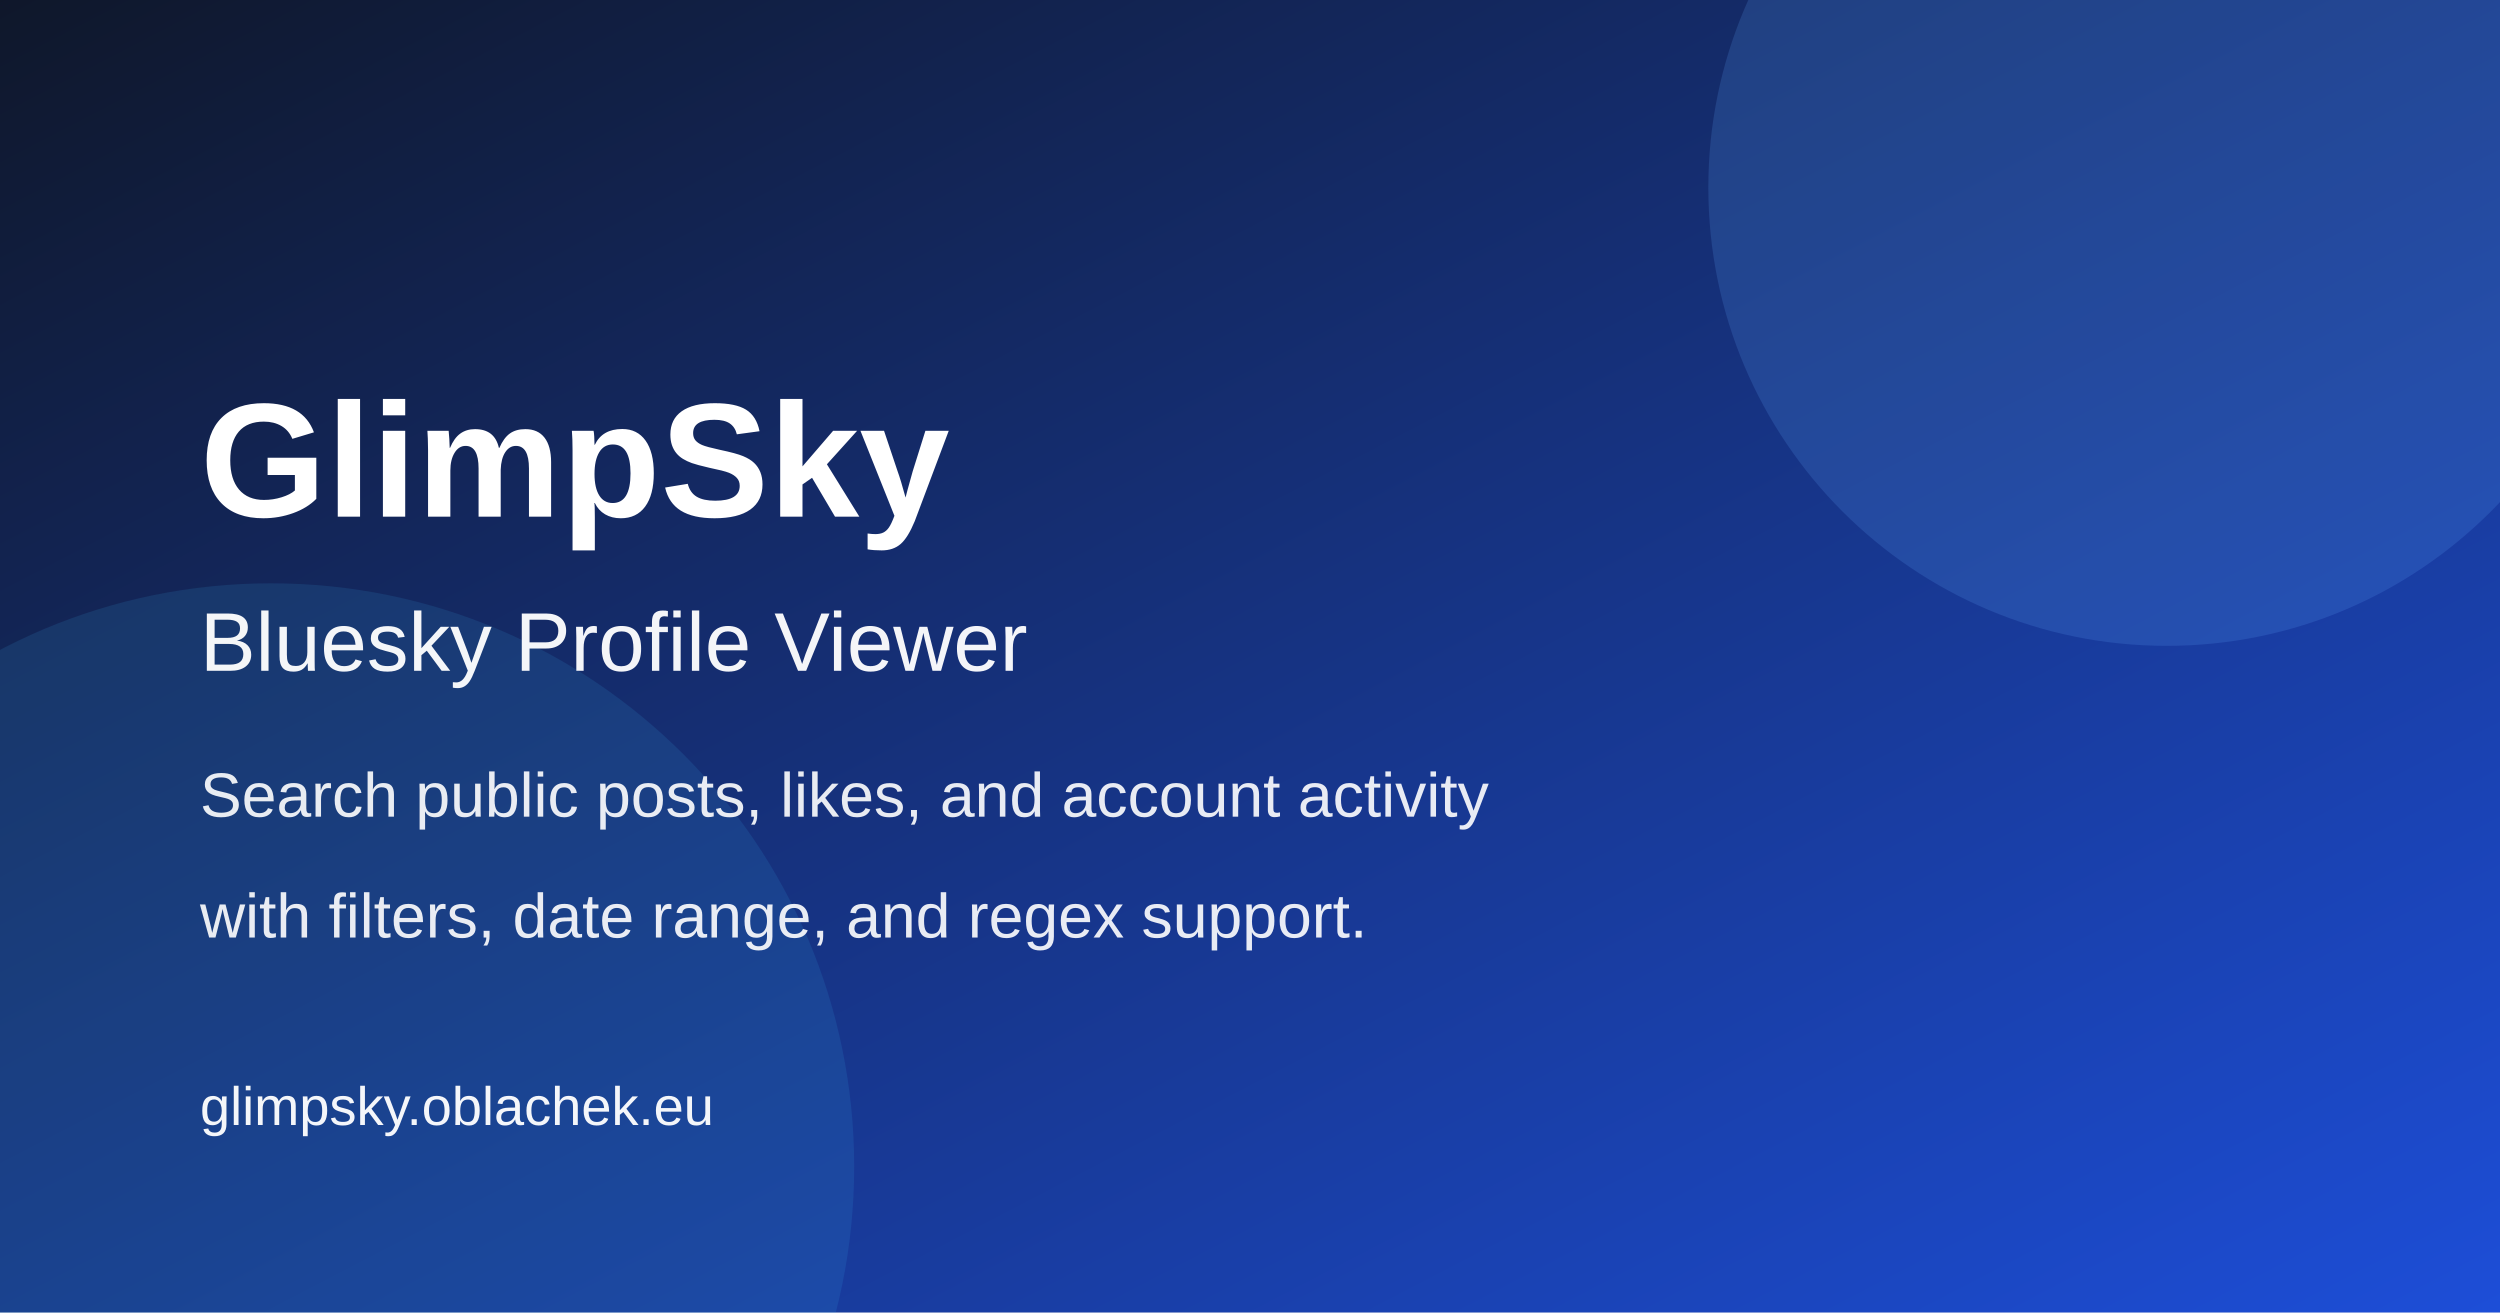
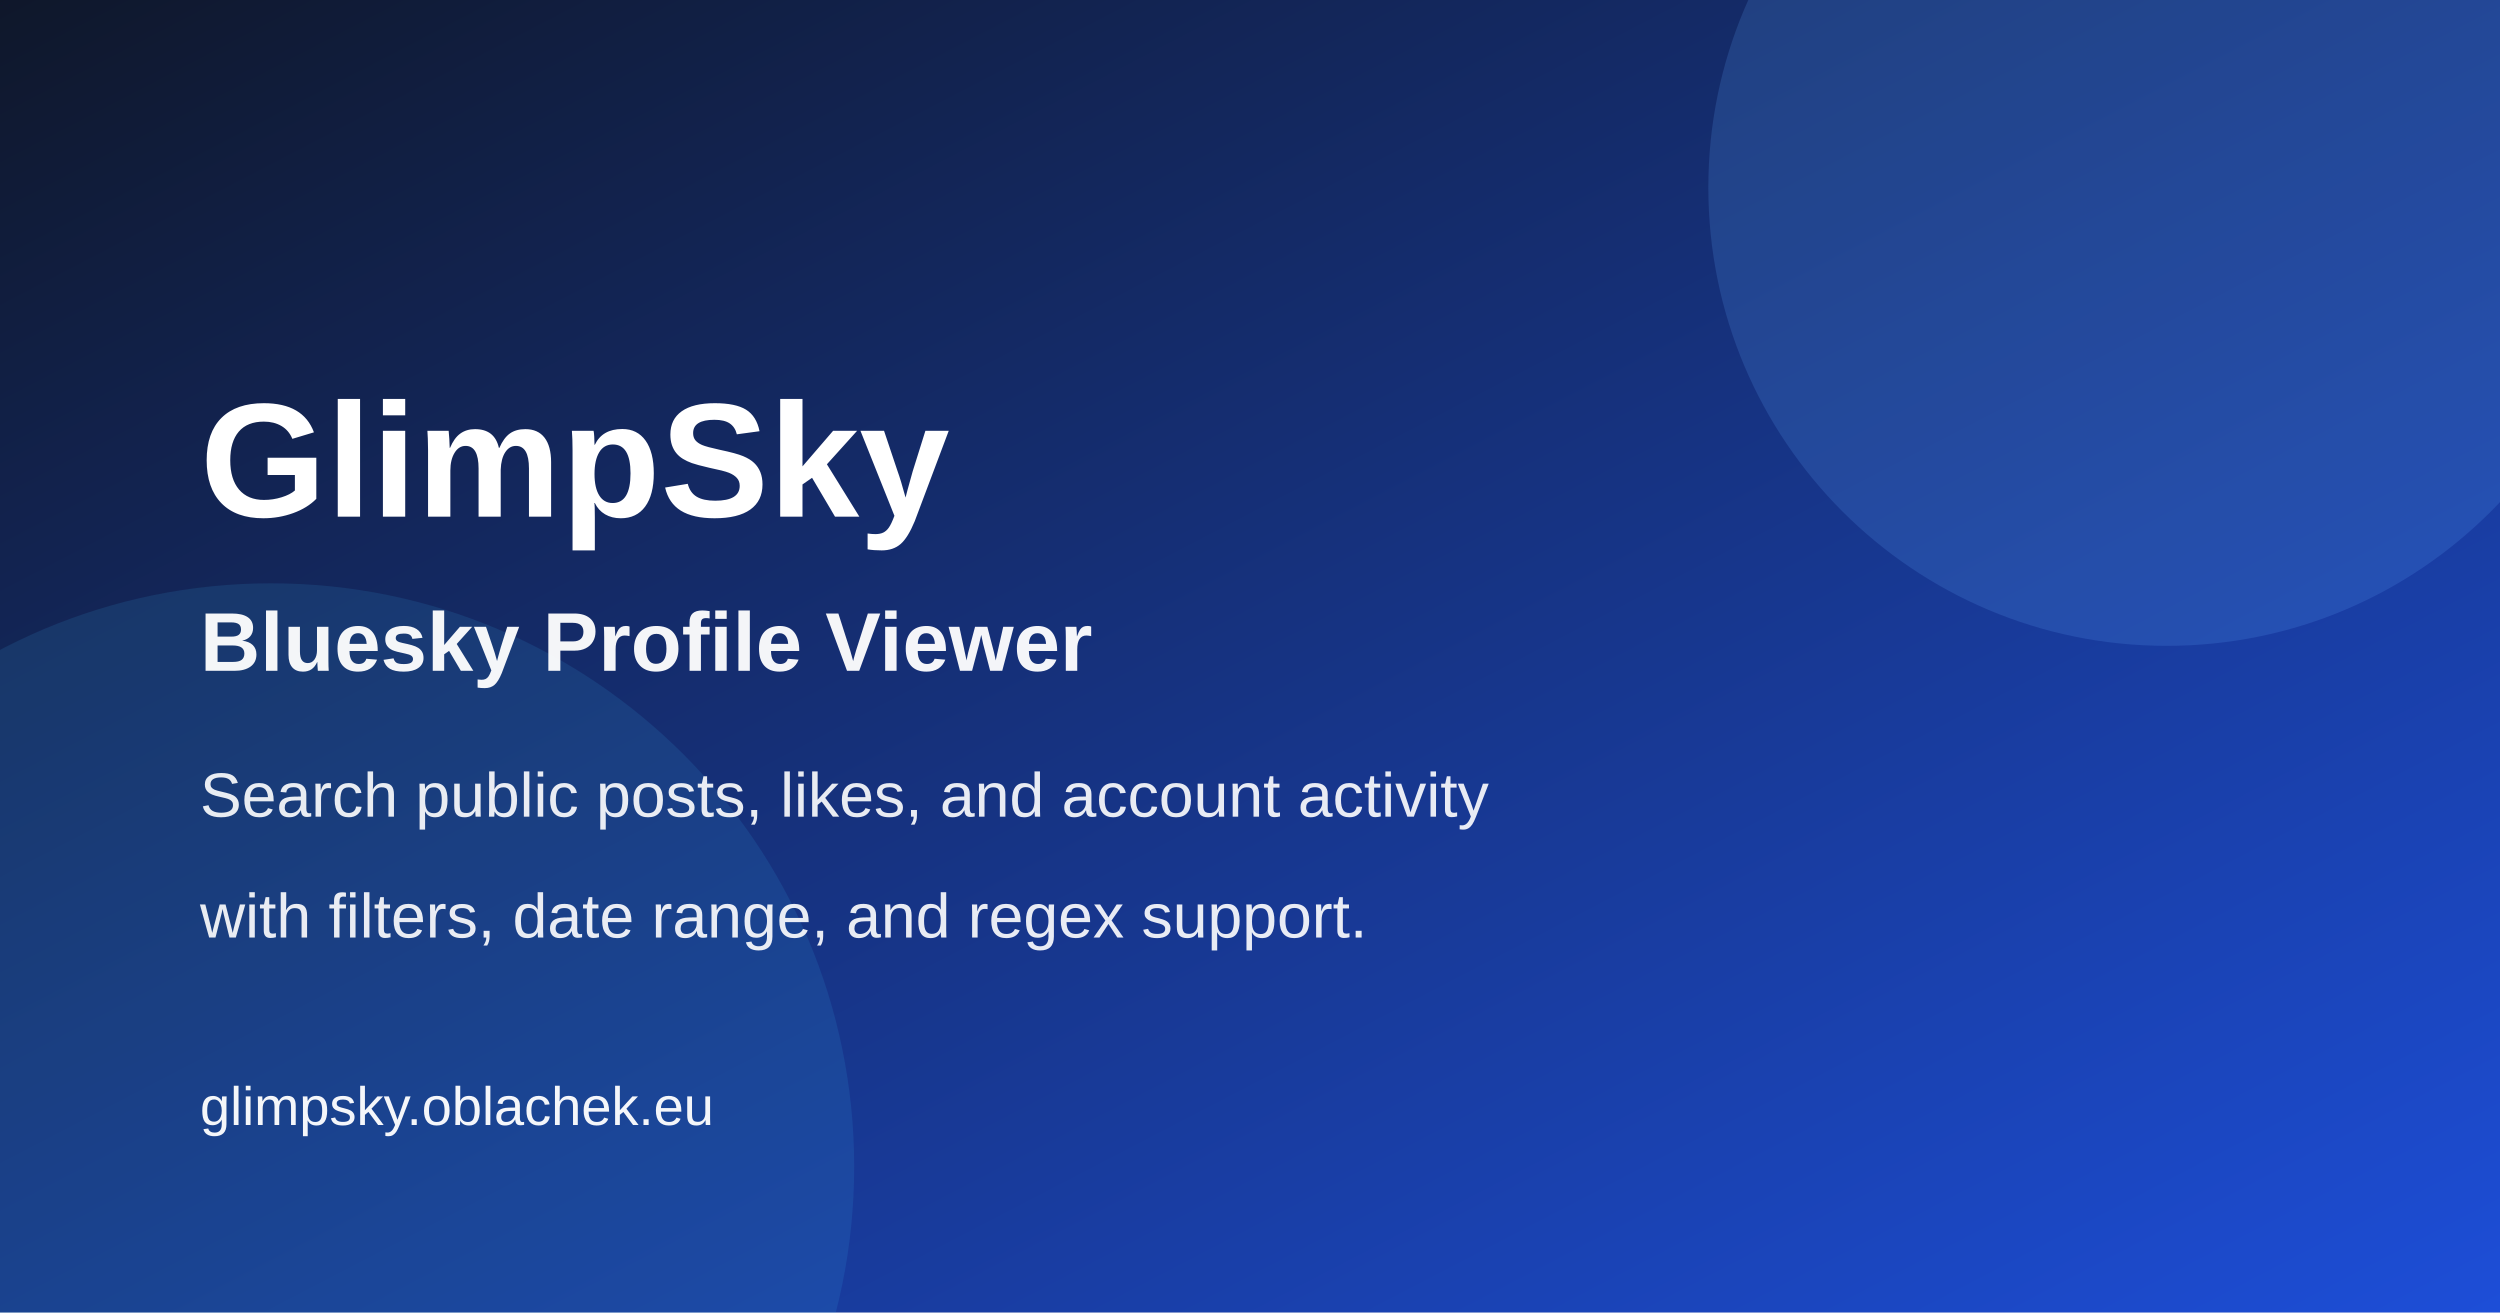
<svg xmlns="http://www.w3.org/2000/svg" width="1200" height="630" viewBox="0 0 1200 630" role="img" aria-labelledby="title desc">
  <defs>
    <linearGradient id="bg" x1="0" y1="0" x2="1" y2="1">
      <stop offset="0%" stop-color="#0f172a" />
      <stop offset="100%" stop-color="#1d4ed8" />
    </linearGradient>
  </defs>
  <rect width="1200" height="630" fill="url(#bg)" />
  <circle cx="1040" cy="90" r="220" fill="#60a5fa" opacity="0.18" />
  <circle cx="130" cy="560" r="280" fill="#38bdf8" opacity="0.12" />
-   <g fill="#ffffff" font-family="'IBM Plex Sans', Segoe UI, Arial, sans-serif">
-     <text x="96" y="248" font-size="78" font-weight="700">GlimpSky</text>
-     <text x="96" y="322" font-size="40" font-weight="500" opacity="0.95">Bluesky Profile Viewer</text>
-     <text x="96" y="392" font-size="30" font-weight="400" opacity="0.9">Search public posts, likes, and account activity</text>
-     <text x="96" y="450" font-size="30" font-weight="400" opacity="0.9">with filters, date range, and regex support.</text>
-     <text x="96" y="540" font-size="26" font-weight="500" opacity="0.95">glimpsky.oblachek.eu</text>
+   <g fill="#ffffff">
+     <text x="96" y="248" font-size="78" font-weight="600" font-family="'IBM Plex Mono', 'IBM Plex Sans', Segoe UI, Arial, sans-serif">GlimpSky</text>
+     <text x="96" y="322" font-size="40" font-weight="600" font-family="'IBM Plex Mono', 'IBM Plex Sans', Segoe UI, Arial, sans-serif" opacity="0.95">Bluesky Profile Viewer</text>
+     <text x="96" y="392" font-size="30" font-weight="400" font-family="'IBM Plex Sans', Segoe UI, Arial, sans-serif" opacity="0.9">Search public posts, likes, and account activity</text>
+     <text x="96" y="450" font-size="30" font-weight="400" font-family="'IBM Plex Sans', Segoe UI, Arial, sans-serif" opacity="0.9">with filters, date range, and regex support.</text>
+     <text x="96" y="540" font-size="26" font-weight="500" font-family="'IBM Plex Sans', Segoe UI, Arial, sans-serif" opacity="0.95">glimpsky.oblachek.eu</text>
  </g>
</svg>
